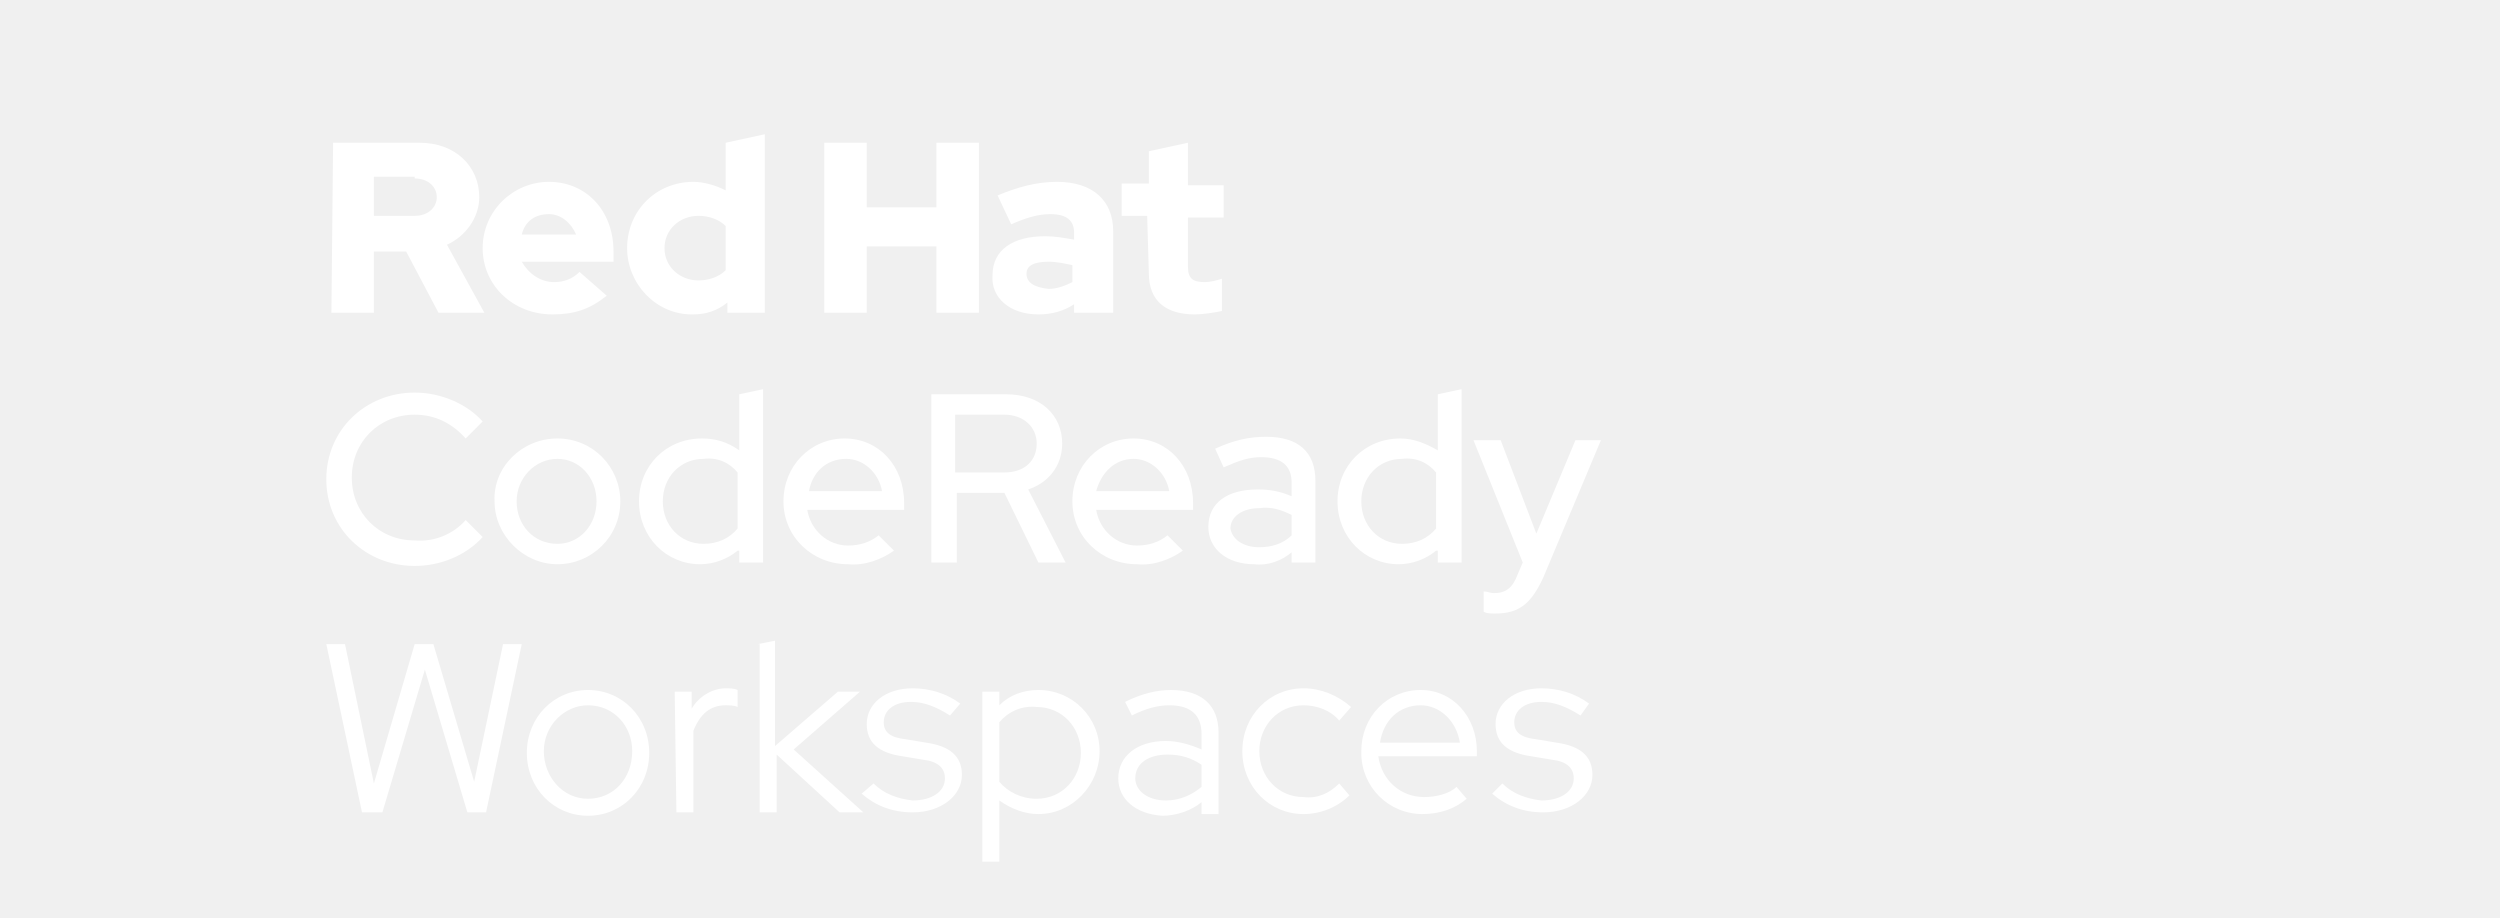
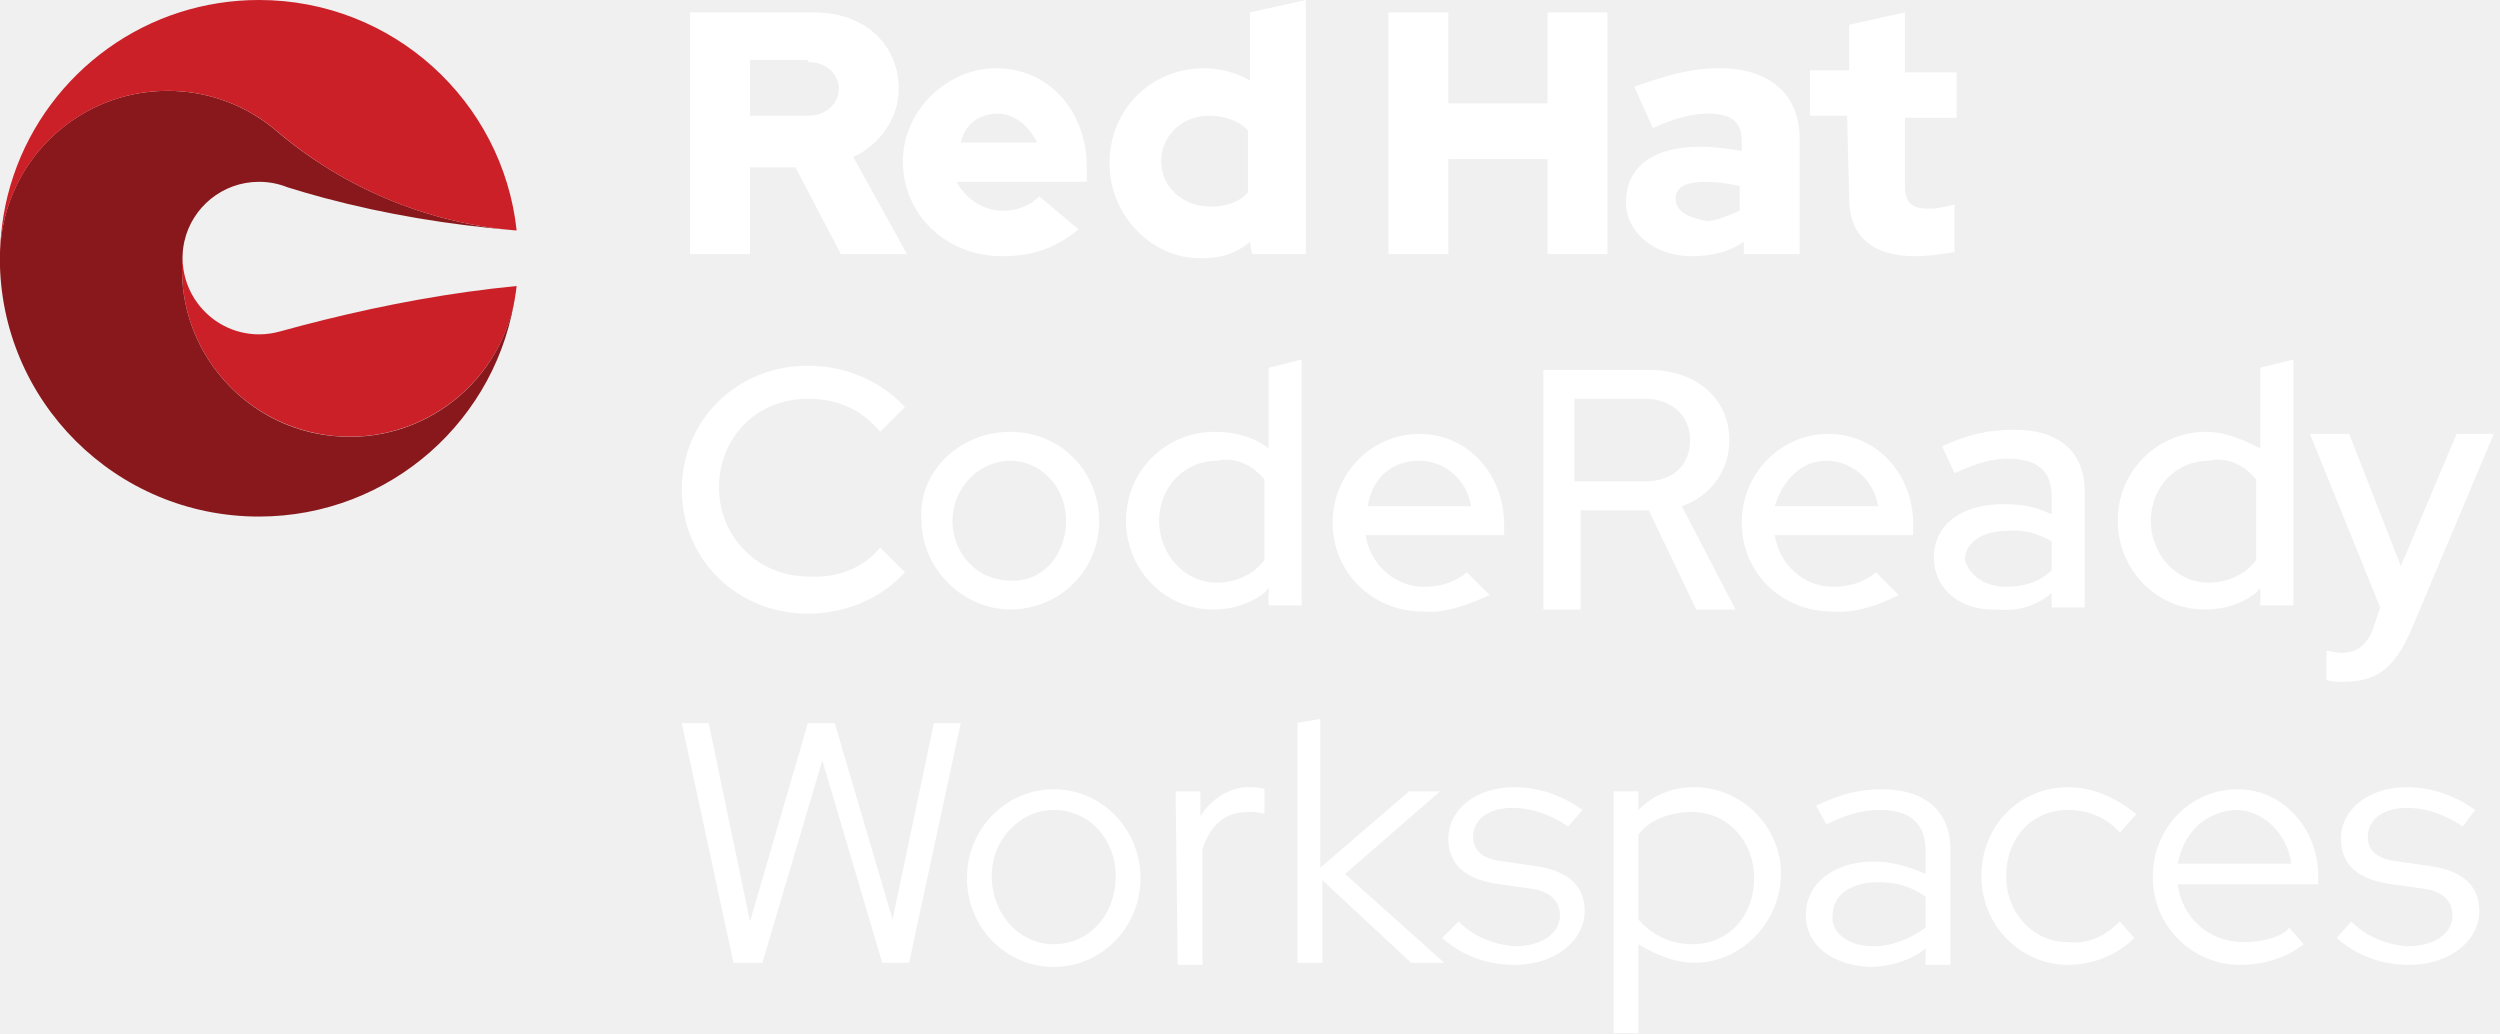
- <svg xmlns="http://www.w3.org/2000/svg" enable-background="new" height="54" width="147.102" version="1.1" viewBox="0 0 147.102 54" data-name="Red Hat CodeReady Workspaces" id="CodeReady_Workspaces">
+ <svg xmlns="http://www.w3.org/2000/svg" version="1.1" width="121" height="50" viewBox="0 0 121 50" style="enable-background:new 0 0 121 50;" xml:space="preserve" data-name="Red Hat CodeReady Workspaces" id="CodeReady_Workspaces">
  <style type="text/css">
	.st0{fill:#FFFFFF;}
+ 	.st1{fill:#CC2028;}
+ 	.st2{fill:#88181B;}
</style>
-   <g id="layer1">
- </g>
  <g>
-     <path class="st0" d="M27.4,30.6l1,1c-1,1.1-2.5,1.7-4,1.7c-2.9,0-5.2-2.2-5.2-5.1s2.3-5.1,5.2-5.1c1.6,0,3.1,0.7,4,1.7l-1,1   c-0.8-0.9-1.8-1.4-3-1.4c-2.1,0-3.7,1.6-3.7,3.7s1.6,3.7,3.7,3.7C25.6,31.9,26.7,31.4,27.4,30.6z" />
-     <path class="st0" d="M32.8,25.8c2.1,0,3.7,1.7,3.7,3.7c0,2.1-1.7,3.7-3.7,3.7s-3.7-1.7-3.7-3.7c0,0,0,0,0,0   C29,27.5,30.7,25.8,32.8,25.8C32.7,25.8,32.8,25.8,32.8,25.8z M35.1,29.5c0-1.4-1-2.5-2.3-2.5c-1.3,0-2.4,1.1-2.4,2.5   s1,2.5,2.4,2.5C34.1,32,35.1,30.9,35.1,29.5z" />
-     <path class="st0" d="M43.4,32.4c-0.6,0.5-1.4,0.8-2.2,0.8c-2,0-3.6-1.6-3.6-3.7s1.6-3.7,3.7-3.7c0.8,0,1.5,0.2,2.2,0.7v-3.3   l1.4-0.3v10.2h-1.4V32.4z M41.4,32c0.8,0,1.5-0.3,2-0.9v-3.3c-0.5-0.6-1.2-0.9-2-0.8C40,27,39,28.1,39,29.5S40,32,41.4,32z" />
-     <path class="st0" d="M49.9,33.2c-2.1,0-3.8-1.6-3.8-3.7c0-2.1,1.6-3.7,3.6-3.7c2,0,3.5,1.6,3.5,3.8V30h-5.7   c0.2,1.2,1.2,2.1,2.4,2.1c0.7,0,1.3-0.2,1.8-0.6l0.9,0.9C51.9,32.9,50.9,33.3,49.9,33.2z M47.6,28.9h4.3c-0.2-1.1-1.1-1.9-2.1-1.9   C48.6,27,47.8,27.8,47.6,28.9z" />
-     <path class="st0" d="M54.7,23.2h4.5c2,0,3.3,1.2,3.3,2.9c0,1.3-0.8,2.3-2,2.7l2.2,4.3h-1.6l-2-4.1h-2.8v4.1h-1.5V23.2z M56.2,24.5   v3.3h2.9c1.2,0,1.9-0.7,1.9-1.7s-0.8-1.7-1.9-1.7H56.2z" />
-     <path class="st0" d="M66.9,33.2c-2.1,0-3.8-1.6-3.8-3.7c0-2.1,1.6-3.7,3.6-3.7c2,0,3.5,1.6,3.5,3.8V30h-5.7   c0.2,1.2,1.2,2.1,2.4,2.1c0.7,0,1.3-0.2,1.8-0.6l0.9,0.9C68.9,32.9,67.9,33.3,66.9,33.2z M64.5,28.9h4.3c-0.2-1.1-1.1-1.9-2.1-1.9   C65.6,27,64.8,27.8,64.5,28.9z" />
-     <path class="st0" d="M71.1,31c0-1.4,1.1-2.2,2.9-2.2c0.7,0,1.3,0.1,2,0.4v-0.8c0-1-0.6-1.5-1.8-1.5c-0.7,0-1.3,0.2-2.2,0.6   l-0.5-1.1c1.1-0.5,2-0.7,3-0.7c1.9,0,2.9,0.9,2.9,2.6v4.8H76v-0.6c-0.6,0.5-1.4,0.8-2.2,0.7C72.2,33.2,71.1,32.3,71.1,31z    M74.1,32.2c0.7,0,1.4-0.2,1.9-0.7v-1.2c-0.6-0.3-1.2-0.5-1.9-0.4c-1,0-1.7,0.5-1.7,1.2C72.5,31.7,73.1,32.2,74.1,32.2z" />
-     <path class="st0" d="M84.5,32.4c-0.6,0.5-1.4,0.8-2.2,0.8c-2,0-3.6-1.6-3.6-3.7s1.6-3.7,3.7-3.7c0.8,0,1.5,0.3,2.2,0.7v-3.3   l1.4-0.3v10.2h-1.4V32.4z M82.5,32c0.8,0,1.5-0.3,2-0.9v-3.3c-0.5-0.6-1.2-0.9-2-0.8c-1.4,0-2.4,1.1-2.4,2.5S81.1,32,82.5,32z" />
-     <path class="st0" d="M89.6,33.1l-2.9-7.2h1.6l2.1,5.5l2.3-5.5h1.5L90.8,34c-0.7,1.5-1.4,2.1-2.8,2.1c-0.3,0-0.5,0-0.7-0.1v-1.2   c0.2,0,0.4,0.1,0.6,0.1c0.7,0,1.1-0.3,1.4-1.1L89.6,33.1z" />
-     <path class="st0" d="M21.3,47.8l-2.1-9.9h1.1l1.7,8.2l2.4-8.2h1.1l2.4,8.1l1.7-8.1h1.1l-2.1,9.9h-1.1l-2.5-8.4l-2.5,8.4L21.3,47.8z   " />
-     <path class="st0" d="M34.6,40.6c2,0,3.6,1.6,3.6,3.7s-1.6,3.7-3.6,3.7c-2,0-3.6-1.6-3.6-3.7C31,42.2,32.6,40.6,34.6,40.6z    M37.2,44.2c0-1.5-1.1-2.7-2.6-2.7c-1.4,0-2.6,1.2-2.6,2.7c0,1.5,1.1,2.8,2.6,2.8C36.1,47,37.2,45.8,37.2,44.2L37.2,44.2z" />
-     <path class="st0" d="M39.7,40.7h1v1c0.4-0.7,1.2-1.2,2-1.2c0.2,0,0.5,0,0.7,0.1v1c-0.2-0.1-0.5-0.1-0.7-0.1c-0.9,0-1.5,0.5-1.9,1.5   v4.8h-1L39.7,40.7z" />
-     <path class="st0" d="M44.6,37.9l1-0.2v6.2l3.7-3.2h1.3l-3.9,3.4l4.1,3.7h-1.4l-3.7-3.4v3.4h-1V37.9z" />
-     <path class="st0" d="M51.4,46.1c0.6,0.6,1.4,0.9,2.3,1c1.1,0,1.9-0.5,1.9-1.3c0-0.6-0.4-1-1.3-1.1l-1.2-0.2   c-1.4-0.2-2.1-0.8-2.1-1.9c0-1.2,1.1-2.1,2.7-2.1c1,0,2,0.3,2.8,0.9l-0.6,0.7c-0.8-0.5-1.5-0.8-2.3-0.8c-1,0-1.6,0.5-1.6,1.2   c0,0.6,0.4,0.9,1.3,1l1.2,0.2c1.4,0.2,2.1,0.8,2.1,1.9c0,1.2-1.2,2.2-2.9,2.2c-1.2,0-2.2-0.4-3-1.1L51.4,46.1z" />
-     <path class="st0" d="M57.8,40.7h1v0.8c0.6-0.6,1.4-0.9,2.3-0.9c2,0,3.6,1.6,3.6,3.6c0,2-1.6,3.7-3.6,3.7c-0.8,0-1.6-0.3-2.3-0.8   v3.6h-1V40.7z M58.8,42.5V46c0.5,0.6,1.3,1,2.2,1c1.5,0,2.6-1.2,2.6-2.7s-1.1-2.7-2.6-2.7C60.1,41.5,59.3,41.9,58.8,42.5L58.8,42.5   z" />
-     <path class="st0" d="M65.8,45.8c0-1.3,1.1-2.2,2.8-2.2c0.7,0,1.4,0.2,2.1,0.5v-0.9c0-1.1-0.6-1.7-1.9-1.7c-0.7,0-1.4,0.2-2.2,0.6   l-0.4-0.8c1-0.5,1.9-0.7,2.7-0.7c1.8,0,2.8,0.9,2.8,2.5v4.8h-1v-0.7c-0.6,0.5-1.5,0.8-2.3,0.8C66.8,47.9,65.8,47,65.8,45.8z    M68.6,47.1c0.8,0,1.5-0.3,2.1-0.8v-1.3c-0.6-0.4-1.2-0.6-2-0.6c-1.1,0-1.9,0.5-1.9,1.4C66.8,46.5,67.5,47.1,68.6,47.1z" />
-     <path class="st0" d="M78.8,46.1l0.6,0.7c-0.7,0.7-1.7,1.1-2.7,1.1c-2,0-3.6-1.6-3.6-3.7c0-2.1,1.6-3.7,3.6-3.7c1,0,2,0.4,2.8,1.1   l-0.7,0.8c-0.5-0.6-1.3-0.9-2.1-0.9c-1.5,0-2.6,1.2-2.6,2.7c0,1.5,1.1,2.7,2.6,2.7C77.5,47,78.2,46.7,78.8,46.1z" />
-     <path class="st0" d="M83.7,47.9c-2,0-3.6-1.6-3.6-3.6c0,0,0-0.1,0-0.1c0-2,1.5-3.6,3.5-3.6c1.9,0,3.3,1.6,3.3,3.6v0.3h-5.8   c0.2,1.4,1.3,2.4,2.7,2.4c0.7,0,1.5-0.2,1.9-0.6l0.6,0.7C85.6,47.6,84.7,47.9,83.7,47.9z M81.2,43.7h4.7c-0.2-1.3-1.2-2.2-2.3-2.2   C82.3,41.5,81.4,42.4,81.2,43.7L81.2,43.7z" />
-     <path class="st0" d="M88.4,46.1c0.6,0.6,1.4,0.9,2.3,1c1.1,0,1.9-0.5,1.9-1.3c0-0.6-0.4-1-1.3-1.1l-1.2-0.2   c-1.4-0.2-2.1-0.8-2.1-1.9c0-1.2,1.1-2.1,2.7-2.1c1,0,2,0.3,2.8,0.9l-0.5,0.7c-0.8-0.5-1.5-0.8-2.3-0.8c-1,0-1.6,0.5-1.6,1.2   c0,0.6,0.4,0.9,1.3,1l1.2,0.2c1.4,0.2,2.1,0.8,2.1,1.9c0,1.2-1.2,2.2-2.9,2.2c-1.2,0-2.2-0.4-3-1.1L88.4,46.1z" />
-     <path class="st0" d="M67.6,16.1c0,1.6,1,2.4,2.7,2.4c0.5,0,1.1-0.1,1.6-0.2v-1.9c-0.3,0.1-0.7,0.2-1,0.2c-0.7,0-1-0.2-1-0.9v-2.9   H72v-1.9h-2.1V8.4l-2.3,0.5v1.9H66v1.9h1.5L67.6,16.1z M60.4,16.1c0-0.5,0.5-0.7,1.3-0.7c0.5,0,0.9,0.1,1.4,0.2v1   c-0.4,0.2-0.9,0.4-1.4,0.4C60.8,16.9,60.4,16.6,60.4,16.1 M61.1,18.5c0.8,0,1.5-0.2,2.1-0.6v0.5h2.3v-4.8c0-1.8-1.2-2.9-3.3-2.9   c-1.2,0-2.3,0.3-3.5,0.8l0.8,1.7c0.9-0.4,1.6-0.6,2.3-0.6c1,0,1.4,0.4,1.4,1.1v0.4c-0.6-0.1-1.1-0.2-1.7-0.2   c-1.9,0-3.1,0.8-3.1,2.3C58.3,17.5,59.4,18.5,61.1,18.5 M48.5,18.4H51v-3.9h4.1v3.9h2.5v-10h-2.5v3.8H51V8.4h-2.5L48.5,18.4z    M39.1,14.6c0-1.1,0.9-1.9,2-1.9c0.6,0,1.2,0.2,1.6,0.6v2.6c-0.4,0.4-1,0.6-1.6,0.6C40,16.5,39.1,15.7,39.1,14.6 M42.8,18.4H45V7.9   l-2.3,0.5v2.8c-0.6-0.3-1.3-0.5-1.9-0.5c-2.2,0-3.9,1.7-3.9,3.9c0,2.1,1.7,3.9,3.8,3.9c0,0,0,0,0.1,0c0.7,0,1.4-0.2,2-0.7   L42.8,18.4z M32.3,12.6c0.7,0,1.3,0.5,1.6,1.2h-3.2C30.9,13,31.5,12.6,32.3,12.6 M28.4,14.6c0,2.2,1.8,3.9,4.1,3.9   c1.3,0,2.2-0.3,3.2-1.1L34.1,16c-0.4,0.4-0.9,0.6-1.5,0.6c-0.8,0-1.5-0.5-1.9-1.2h5.4v-0.6c0-2.4-1.6-4.1-3.8-4.1   C30.2,10.7,28.4,12.4,28.4,14.6C28.4,14.6,28.4,14.6,28.4,14.6 M24.4,10.5c0.8,0,1.3,0.5,1.3,1.1c0,0.6-0.5,1.1-1.3,1.1H22v-2.3   H24.4z M19.5,18.4H22v-3.6h1.9l1.9,3.6h2.7l-2.2-4c1.1-0.5,1.9-1.6,1.9-2.8c0-1.8-1.4-3.2-3.5-3.2h-5.1L19.5,18.4z" />
+     <g>
+       <path class="st0" d="M42.6,26.5l1.2,1.2c-1.2,1.3-2.9,2-4.7,2c-3.4,0-6.1-2.6-6.1-6s2.7-6,6.1-6c1.9,0,3.6,0.8,4.7,2l-1.2,1.2    c-0.9-1.1-2.1-1.6-3.5-1.6c-2.5,0-4.3,1.9-4.3,4.3s1.9,4.3,4.3,4.3C40.5,28,41.8,27.5,42.6,26.5z" />
+       <path class="st0" d="M48.9,20.9c2.5,0,4.3,2,4.3,4.3c0,2.5-2,4.3-4.3,4.3s-4.3-2-4.3-4.3l0,0C44.4,22.9,46.4,20.9,48.9,20.9    C48.8,20.9,48.9,20.9,48.9,20.9z M51.6,25.2c0-1.6-1.2-2.9-2.7-2.9c-1.5,0-2.8,1.3-2.8,2.9s1.2,2.9,2.8,2.9    C50.4,28.2,51.6,26.9,51.6,25.2z" />
+       <path class="st0" d="M61.3,28.6c-0.7,0.6-1.6,0.9-2.6,0.9c-2.3,0-4.2-1.9-4.2-4.3s1.9-4.3,4.3-4.3c0.9,0,1.8,0.2,2.6,0.8v-3.9    l1.6-0.4v11.9h-1.6v-0.8H61.3z M58.9,28.2c0.9,0,1.8-0.4,2.3-1.1v-3.9c-0.6-0.7-1.4-1.1-2.3-0.9c-1.6,0-2.8,1.3-2.8,2.9    S57.3,28.2,58.9,28.2z" />
+       <path class="st0" d="M68.9,29.6c-2.5,0-4.4-1.9-4.4-4.3s1.9-4.3,4.2-4.3c2.3,0,4.1,1.9,4.1,4.4v0.5h-6.7c0.2,1.4,1.4,2.5,2.8,2.5    c0.8,0,1.5-0.2,2.1-0.7l1.1,1.1C71.2,29.2,70,29.7,68.9,29.6z M66.2,24.5h5c-0.2-1.3-1.3-2.2-2.5-2.2    C67.3,22.3,66.4,23.2,66.2,24.5z" />
+       <path class="st0" d="M74.5,17.9h5.3c2.3,0,3.9,1.4,3.9,3.4c0,1.5-0.9,2.7-2.3,3.2l2.6,5h-1.9l-2.3-4.8h-3.3v4.8h-1.8V17.9H74.5z     M76.2,19.4v3.9h3.4c1.4,0,2.2-0.8,2.2-2s-0.9-2-2.2-2h-3.4V19.4z" />
+       <path class="st0" d="M88.7,29.6c-2.5,0-4.4-1.9-4.4-4.3s1.9-4.3,4.2-4.3s4.1,1.9,4.1,4.4v0.5h-6.7c0.2,1.4,1.4,2.5,2.8,2.5    c0.8,0,1.5-0.2,2.1-0.7l1.1,1.1C91.1,29.2,89.9,29.7,88.7,29.6z M85.9,24.5h5c-0.2-1.3-1.3-2.2-2.5-2.2    C87.2,22.3,86.3,23.2,85.9,24.5z" />
+       <path class="st0" d="M93.6,27c0-1.6,1.3-2.6,3.4-2.6c0.8,0,1.5,0.1,2.3,0.5v-0.9c0-1.2-0.7-1.8-2.1-1.8c-0.8,0-1.5,0.2-2.6,0.7    l-0.6-1.3c1.3-0.6,2.3-0.8,3.5-0.8c2.2,0,3.4,1.1,3.4,3v5.6h-1.6v-0.7c-0.7,0.6-1.6,0.9-2.6,0.8C94.9,29.6,93.6,28.5,93.6,27z     M97.1,28.4c0.8,0,1.6-0.2,2.2-0.8v-1.4c-0.7-0.4-1.4-0.6-2.2-0.5c-1.2,0-2,0.6-2,1.4C95.3,27.8,96,28.4,97.1,28.4z" />
+       <path class="st0" d="M109.3,28.6c-0.7,0.6-1.6,0.9-2.6,0.9c-2.3,0-4.2-1.9-4.2-4.3s1.9-4.3,4.3-4.3c0.9,0,1.8,0.4,2.6,0.8v-3.9    l1.6-0.4v11.9h-1.6v-0.8H109.3z M106.9,28.2c0.9,0,1.8-0.4,2.3-1.1v-3.9c-0.6-0.7-1.4-1.1-2.3-0.9c-1.6,0-2.8,1.3-2.8,2.9    S105.3,28.2,106.9,28.2z" />
+       <path class="st0" d="M115.2,29.4l-3.4-8.4h1.9l2.5,6.4l2.7-6.4h1.8l-4,9.5c-0.8,1.8-1.6,2.5-3.3,2.5c-0.4,0-0.6,0-0.8-0.1v-1.4    c0.2,0,0.5,0.1,0.7,0.1c0.8,0,1.3-0.4,1.6-1.3L115.2,29.4z" />
+       <path class="st0" d="M35.5,46.6L33,35h1.3l2,9.6l2.8-9.6h1.3l2.8,9.5l2-9.5h1.3L44,46.6h-1.3l-2.9-9.8l-2.9,9.8L35.5,46.6z" />
+       <path class="st0" d="M51,38.2c2.3,0,4.2,1.9,4.2,4.3s-1.9,4.3-4.2,4.3s-4.2-1.9-4.2-4.3C46.8,40.1,48.7,38.2,51,38.2z M54,42.4    c0-1.8-1.3-3.2-3-3.2c-1.6,0-3,1.4-3,3.2c0,1.8,1.3,3.3,3,3.3C52.7,45.7,54,44.3,54,42.4L54,42.4z" />
+       <path class="st0" d="M56.9,38.3h1.2v1.2c0.5-0.8,1.4-1.4,2.3-1.4c0.2,0,0.6,0,0.8,0.1v1.2c-0.2-0.1-0.6-0.1-0.8-0.1    c-1.1,0-1.8,0.6-2.2,1.8v5.6h-1.2L56.9,38.3z" />
+       <path class="st0" d="M62.7,35l1.2-0.2v7.2l4.3-3.7h1.5l-4.6,4l4.8,4.3h-1.6l-4.3-4v4h-1.2V35H62.7z" />
+       <path class="st0" d="M70.6,44.6c0.7,0.7,1.6,1.1,2.7,1.2c1.3,0,2.2-0.6,2.2-1.5c0-0.7-0.5-1.2-1.5-1.3l-1.4-0.2    c-1.6-0.2-2.5-0.9-2.5-2.2c0-1.4,1.3-2.5,3.2-2.5c1.2,0,2.3,0.4,3.3,1.1L75.9,40c-0.9-0.6-1.8-0.9-2.7-0.9c-1.2,0-1.9,0.6-1.9,1.4    c0,0.7,0.5,1.1,1.5,1.2l1.4,0.2c1.6,0.2,2.5,0.9,2.5,2.2c0,1.4-1.4,2.6-3.4,2.6c-1.4,0-2.6-0.5-3.5-1.3L70.6,44.6z" />
+       <path class="st0" d="M78.1,38.3h1.2v0.9c0.7-0.7,1.6-1.1,2.7-1.1c2.3,0,4.2,1.9,4.2,4.2s-1.9,4.3-4.2,4.3c-0.9,0-1.9-0.4-2.7-0.9    V50h-1.2V38.3z M79.3,40.4v4.1c0.6,0.7,1.5,1.2,2.6,1.2c1.8,0,3-1.4,3-3.2c0-1.8-1.3-3.2-3-3.2C80.8,39.3,79.8,39.7,79.3,40.4    L79.3,40.4z" />
+       <path class="st0" d="M87.4,44.3c0-1.5,1.3-2.6,3.3-2.6c0.8,0,1.6,0.2,2.5,0.6v-1.1c0-1.3-0.7-2-2.2-2c-0.8,0-1.6,0.2-2.6,0.7    L87.9,39c1.2-0.6,2.2-0.8,3.2-0.8c2.1,0,3.3,1.1,3.3,2.9v5.6h-1.2v-0.8c-0.7,0.6-1.8,0.9-2.7,0.9C88.6,46.7,87.4,45.7,87.4,44.3z     M90.7,45.8c0.9,0,1.8-0.4,2.5-0.9v-1.5c-0.7-0.5-1.4-0.7-2.3-0.7c-1.3,0-2.2,0.6-2.2,1.6C88.6,45.1,89.4,45.8,90.7,45.8z" />
+       <path class="st0" d="M102.6,44.6l0.7,0.8c-0.8,0.8-2,1.3-3.2,1.3c-2.3,0-4.2-1.9-4.2-4.3c0-2.5,1.9-4.3,4.2-4.3    c1.2,0,2.3,0.5,3.3,1.3l-0.8,0.9c-0.6-0.7-1.5-1.1-2.5-1.1c-1.8,0-3,1.4-3,3.2c0,1.8,1.3,3.2,3,3.2    C101.1,45.7,101.9,45.3,102.6,44.6z" />
+       <path class="st0" d="M108.4,46.7c-2.3,0-4.2-1.9-4.2-4.2v-0.1c0-2.3,1.8-4.2,4.1-4.2c2.2,0,3.9,1.9,3.9,4.2v0.4h-6.8    c0.2,1.6,1.5,2.8,3.2,2.8c0.8,0,1.8-0.2,2.2-0.7l0.7,0.8C110.6,46.4,109.5,46.7,108.4,46.7z M105.4,41.8h5.5    c-0.2-1.5-1.4-2.6-2.7-2.6C106.7,39.3,105.7,40.3,105.4,41.8L105.4,41.8z" />
+       <path class="st0" d="M113.8,44.6c0.7,0.7,1.6,1.1,2.7,1.2c1.3,0,2.2-0.6,2.2-1.5c0-0.7-0.5-1.2-1.5-1.3l-1.4-0.2    c-1.6-0.2-2.5-0.9-2.5-2.2c0-1.4,1.3-2.5,3.2-2.5c1.2,0,2.3,0.4,3.3,1.1l-0.6,0.8c-0.9-0.6-1.8-0.9-2.7-0.9    c-1.2,0-1.9,0.6-1.9,1.4c0,0.7,0.5,1.1,1.5,1.2l1.4,0.2c1.6,0.2,2.5,0.9,2.5,2.2c0,1.4-1.4,2.6-3.4,2.6c-1.4,0-2.6-0.5-3.5-1.3    L113.8,44.6z" />
+       <path class="st0" d="M89.5,9.6c0,1.9,1.2,2.8,3.2,2.8c0.6,0,1.3-0.1,1.9-0.2V9.9c-0.4,0.1-0.8,0.2-1.2,0.2c-0.8,0-1.2-0.2-1.2-1.1    V5.7h2.5V3.5h-2.5V0.6l-2.7,0.6v2.2h-1.9v2.2h1.8L89.5,9.6z M81.1,9.6c0-0.6,0.6-0.8,1.5-0.8c0.6,0,1.1,0.1,1.6,0.2v1.2    c-0.5,0.2-1.1,0.5-1.6,0.5C81.6,10.5,81.1,10.2,81.1,9.6 M81.9,12.4c0.9,0,1.8-0.2,2.5-0.7v0.6h2.7V6.7c0-2.1-1.4-3.4-3.9-3.4    c-1.4,0-2.7,0.4-4.1,0.9l0.9,2c1.1-0.5,1.9-0.7,2.7-0.7c1.2,0,1.6,0.5,1.6,1.3v0.5c-0.7-0.1-1.3-0.2-2-0.2c-2.2,0-3.6,0.9-3.6,2.7    C78.7,11.2,80,12.4,81.9,12.4 M67.2,12.3h2.9V7.7h4.8v4.6h2.9V0.6h-2.9V5h-4.8V0.6h-2.9V12.3z M56.2,7.8c0-1.3,1.1-2.2,2.3-2.2    c0.7,0,1.4,0.2,1.9,0.7v3C60,9.8,59.3,10,58.6,10C57.3,10,56.2,9.1,56.2,7.8 M60.6,12.3h2.6V0l-2.7,0.6v3.3    c-0.7-0.4-1.5-0.6-2.2-0.6c-2.6,0-4.6,2-4.6,4.6c0,2.5,2,4.6,4.4,4.6c0,0,0,0,0.1,0c0.8,0,1.6-0.2,2.3-0.8L60.6,12.3z M48.3,5.5    c0.8,0,1.5,0.6,1.9,1.4h-3.7C46.7,6,47.4,5.5,48.3,5.5 M43.7,7.8c0,2.6,2.1,4.6,4.8,4.6c1.5,0,2.6-0.4,3.7-1.3l-1.9-1.6    c-0.5,0.5-1.1,0.7-1.8,0.7c-0.9,0-1.8-0.6-2.2-1.4h6.3V8.1c0-2.8-1.9-4.8-4.4-4.8C45.9,3.3,43.7,5.3,43.7,7.8L43.7,7.8 M39.1,3    c0.9,0,1.5,0.6,1.5,1.3S40,5.6,39.1,5.6h-2.8V2.9h2.8V3z M33.4,12.3h2.9V8.1h2.2l2.2,4.2h3.2l-2.6-4.7c1.3-0.6,2.2-1.9,2.2-3.3    c0-2.1-1.6-3.7-4.1-3.7h-6L33.4,12.3z" />
+     </g>
+     <g id="g622" transform="matrix(0.06159216,0,0,0.06141563,-47.41426,-21.31184)">
+       <path id="path612" class="st1" d="M1172.6,528.4c0.8,0.1,1.6,0.1,2.4,0.2C1174.2,528.6,1173.4,528.5,1172.6,528.4L1172.6,528.4z" />
+       <path id="path614" class="st1" d="M1175.7,528.7L1175.7,528.7c-0.1,0-0.1,0-0.2,0C1175.6,528.7,1175.6,528.7,1175.7,528.7z" />
+       <path id="path616" class="st1" d="M1024.1,599.2c-11.6,2.9-23.1,5.9-34.6,9.1c-5.1,1.4-10.5,2.2-16.1,2.2c-20.2,0-38-10-48.9-25.3    c0-0.1-0.1-0.1-0.1-0.2c-0.2-0.3-0.4-0.6-0.6-0.9c-0.1-0.2-0.2-0.3-0.4-0.5c-0.1-0.2-0.2-0.4-0.4-0.6c-0.2-0.3-0.4-0.6-0.6-0.9    c0-0.1-0.1-0.1-0.1-0.2c-5.7-9.2-9-20-9-31.6c0-0.7,0-1.4,0-2.1c-4,47.1,17.3,90.7,52.8,117c18.5,13.7,40.9,22.8,65.5,25.3    c70.8,7,134.1-43.4,143.6-113.4c0.2-1.6,0.4-3.1,0.6-4.7C1124.6,577.4,1074,586.8,1024.1,599.2z" />
+       <path id="path618" class="st2" d="M1031.6,690.6c-24.6-2.4-47-11.5-65.5-25.3c-35.5-26.4-56.8-69.9-52.8-117    c0.1-3.8,0.6-7.5,1.4-11.1c6-26.8,30-46.9,58.6-46.9c7.9,0,15.5,1.5,22.4,4.3c9.6,3,19.2,5.8,28.9,8.4c48.4,13,98,21.1,148,25.4    c0,0,0,0,0,0c-68.4-6.3-133.2-33.6-185.5-78.2l0,0c-2.3-1.9-4.6-3.8-7-5.6c-21.9-16.3-49.1-26-78.6-26    c-72.8,0-131.7,58.9-131.8,131.7c0,0.1,0,0.1,0,0.2c0,0,0,0.1,0,0.1l0,0c0,112.4,91.1,203.5,203.5,203.5l0,0    c103.4,0,188.7-77,201.8-176.8C1165.7,647.2,1102.4,697.7,1031.6,690.6z" />
+       <path id="path620" class="st1" d="M973.3,347L973.3,347c-21.6,0-42.5,3.4-62,9.6c-82,26.2-141.4,103-141.5,193.7    c0.1-72.7,59-131.7,131.8-131.7c29.4,0,56.6,9.7,78.6,26l7,5.6c52.3,44.7,117.1,72,185.5,78.2c0.8,0.1,1.6,0.1,2.4,0.2    c0.2,0,0.3,0,0.5,0c0.1,0,0.1,0,0.2,0C1164.8,426.6,1078.4,347,973.3,347z" />
+     </g>
  </g>
</svg>
